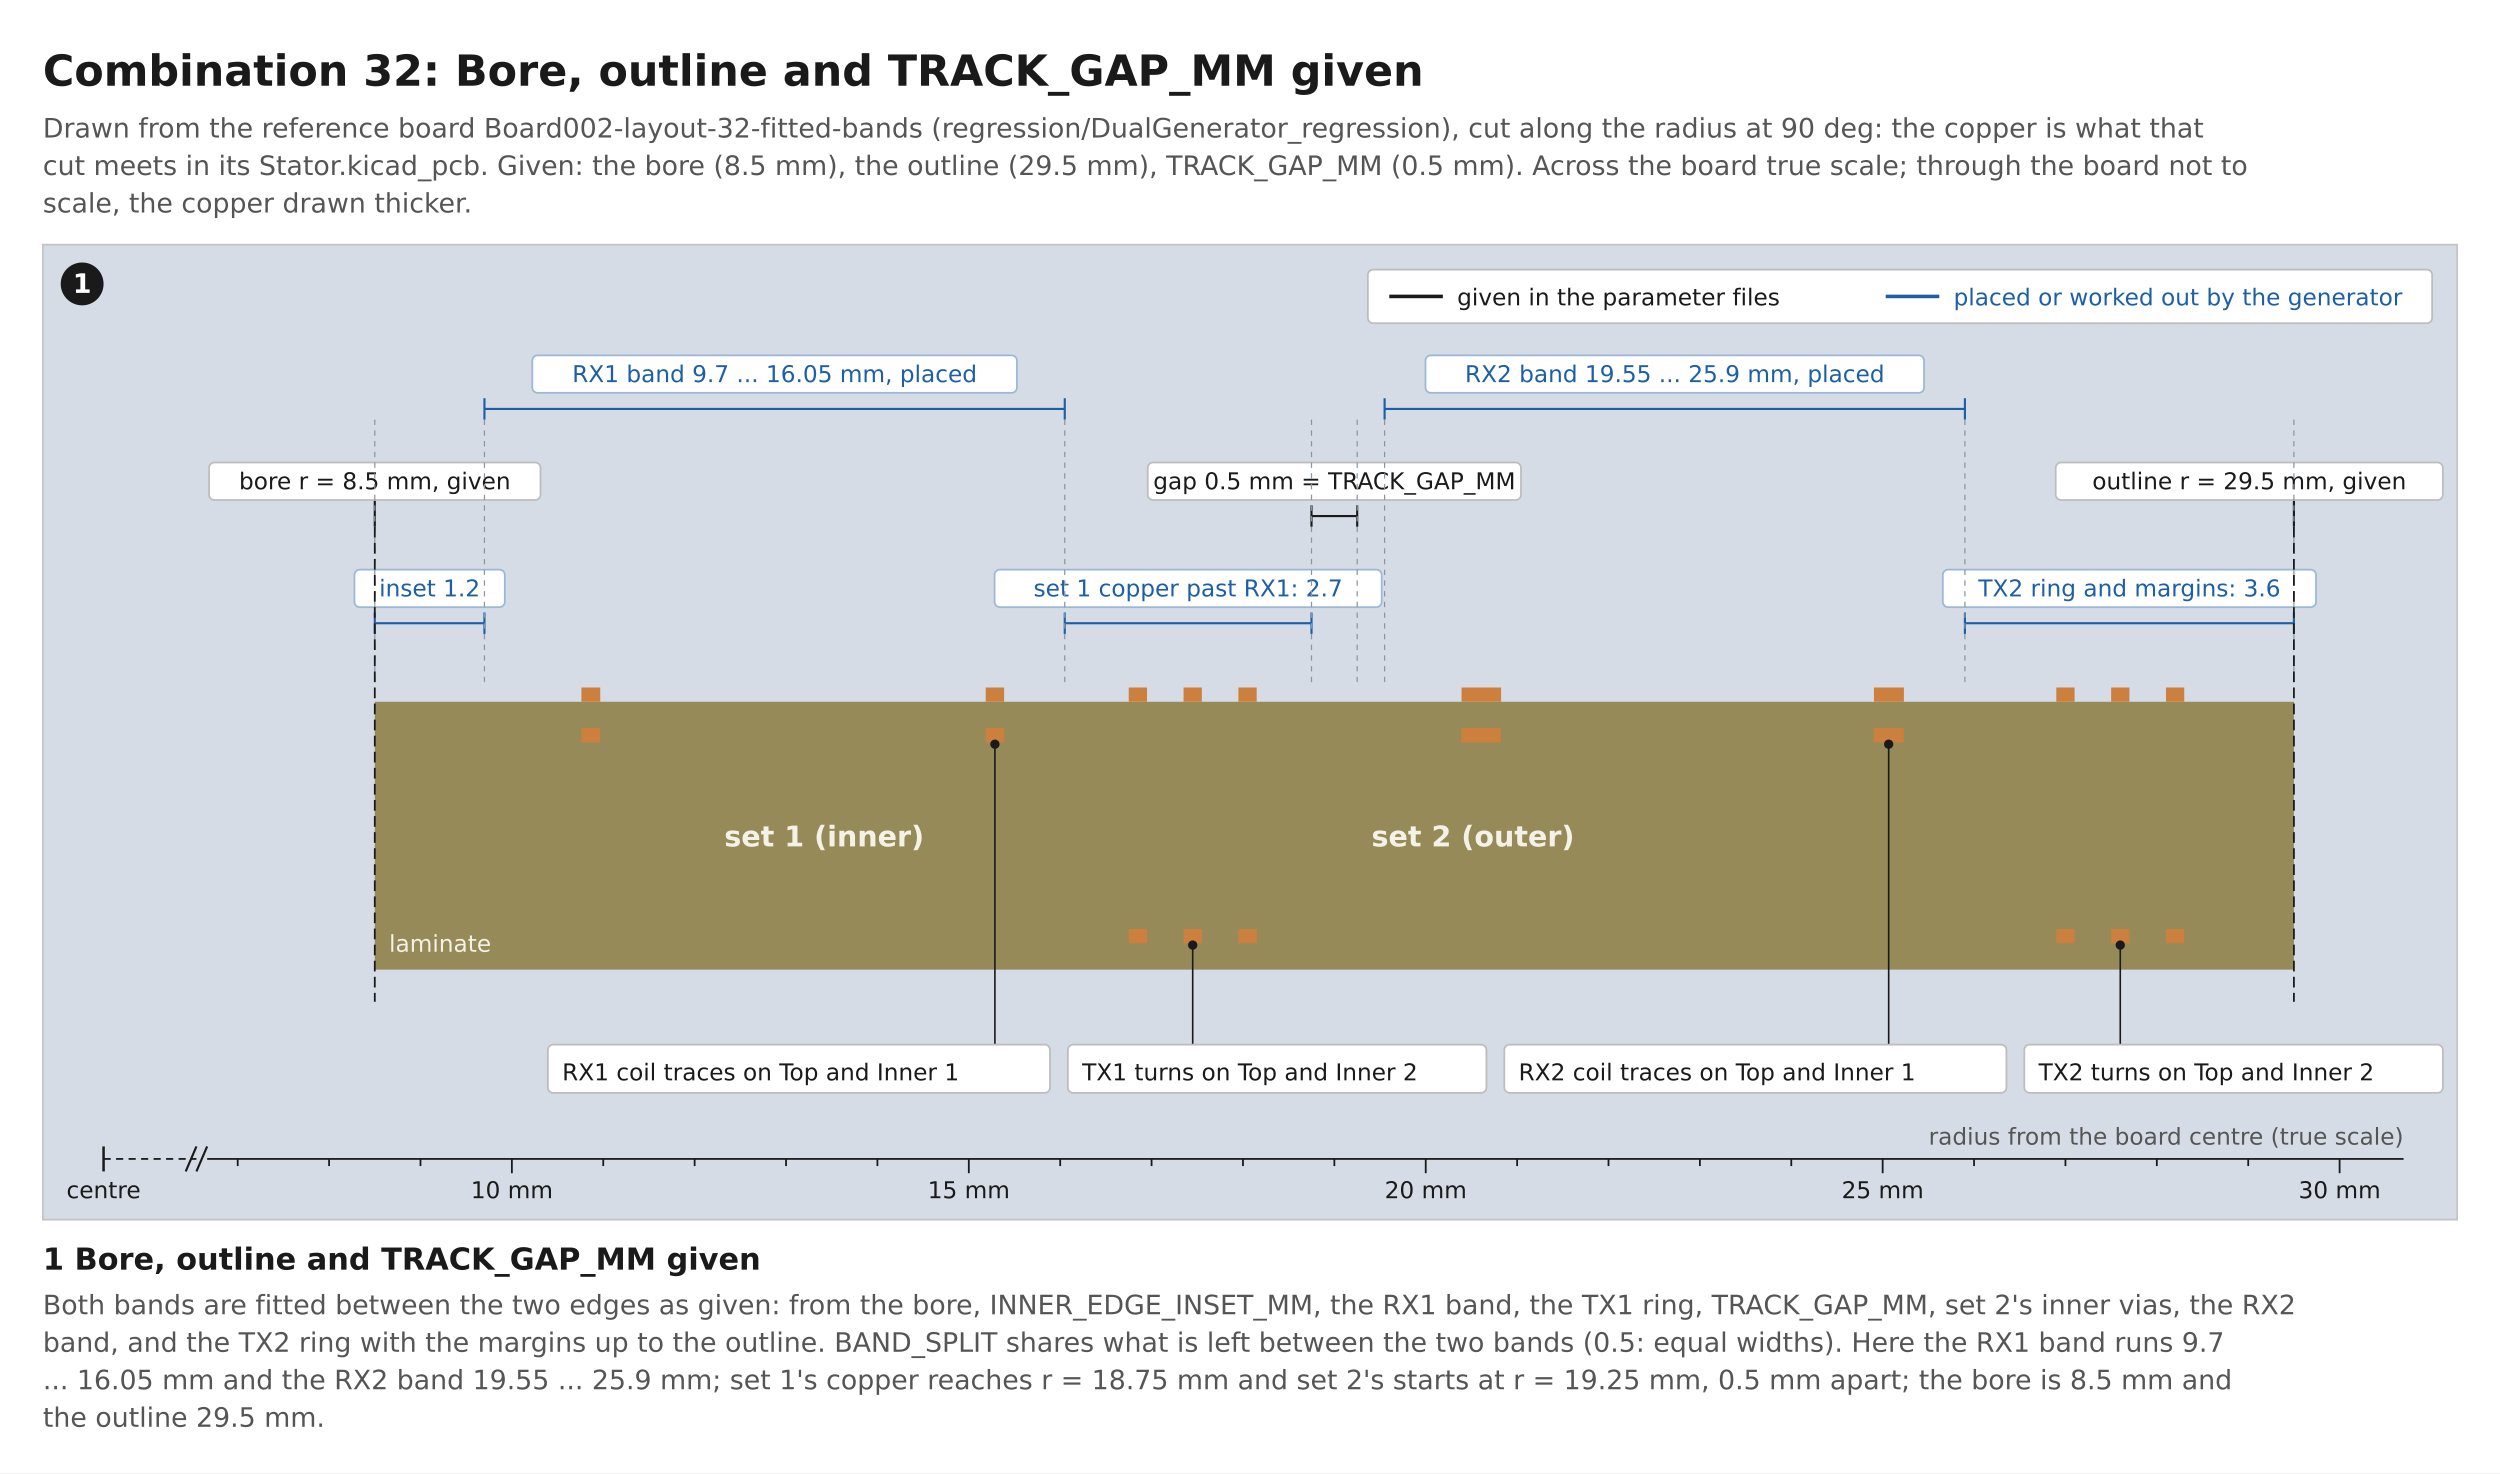
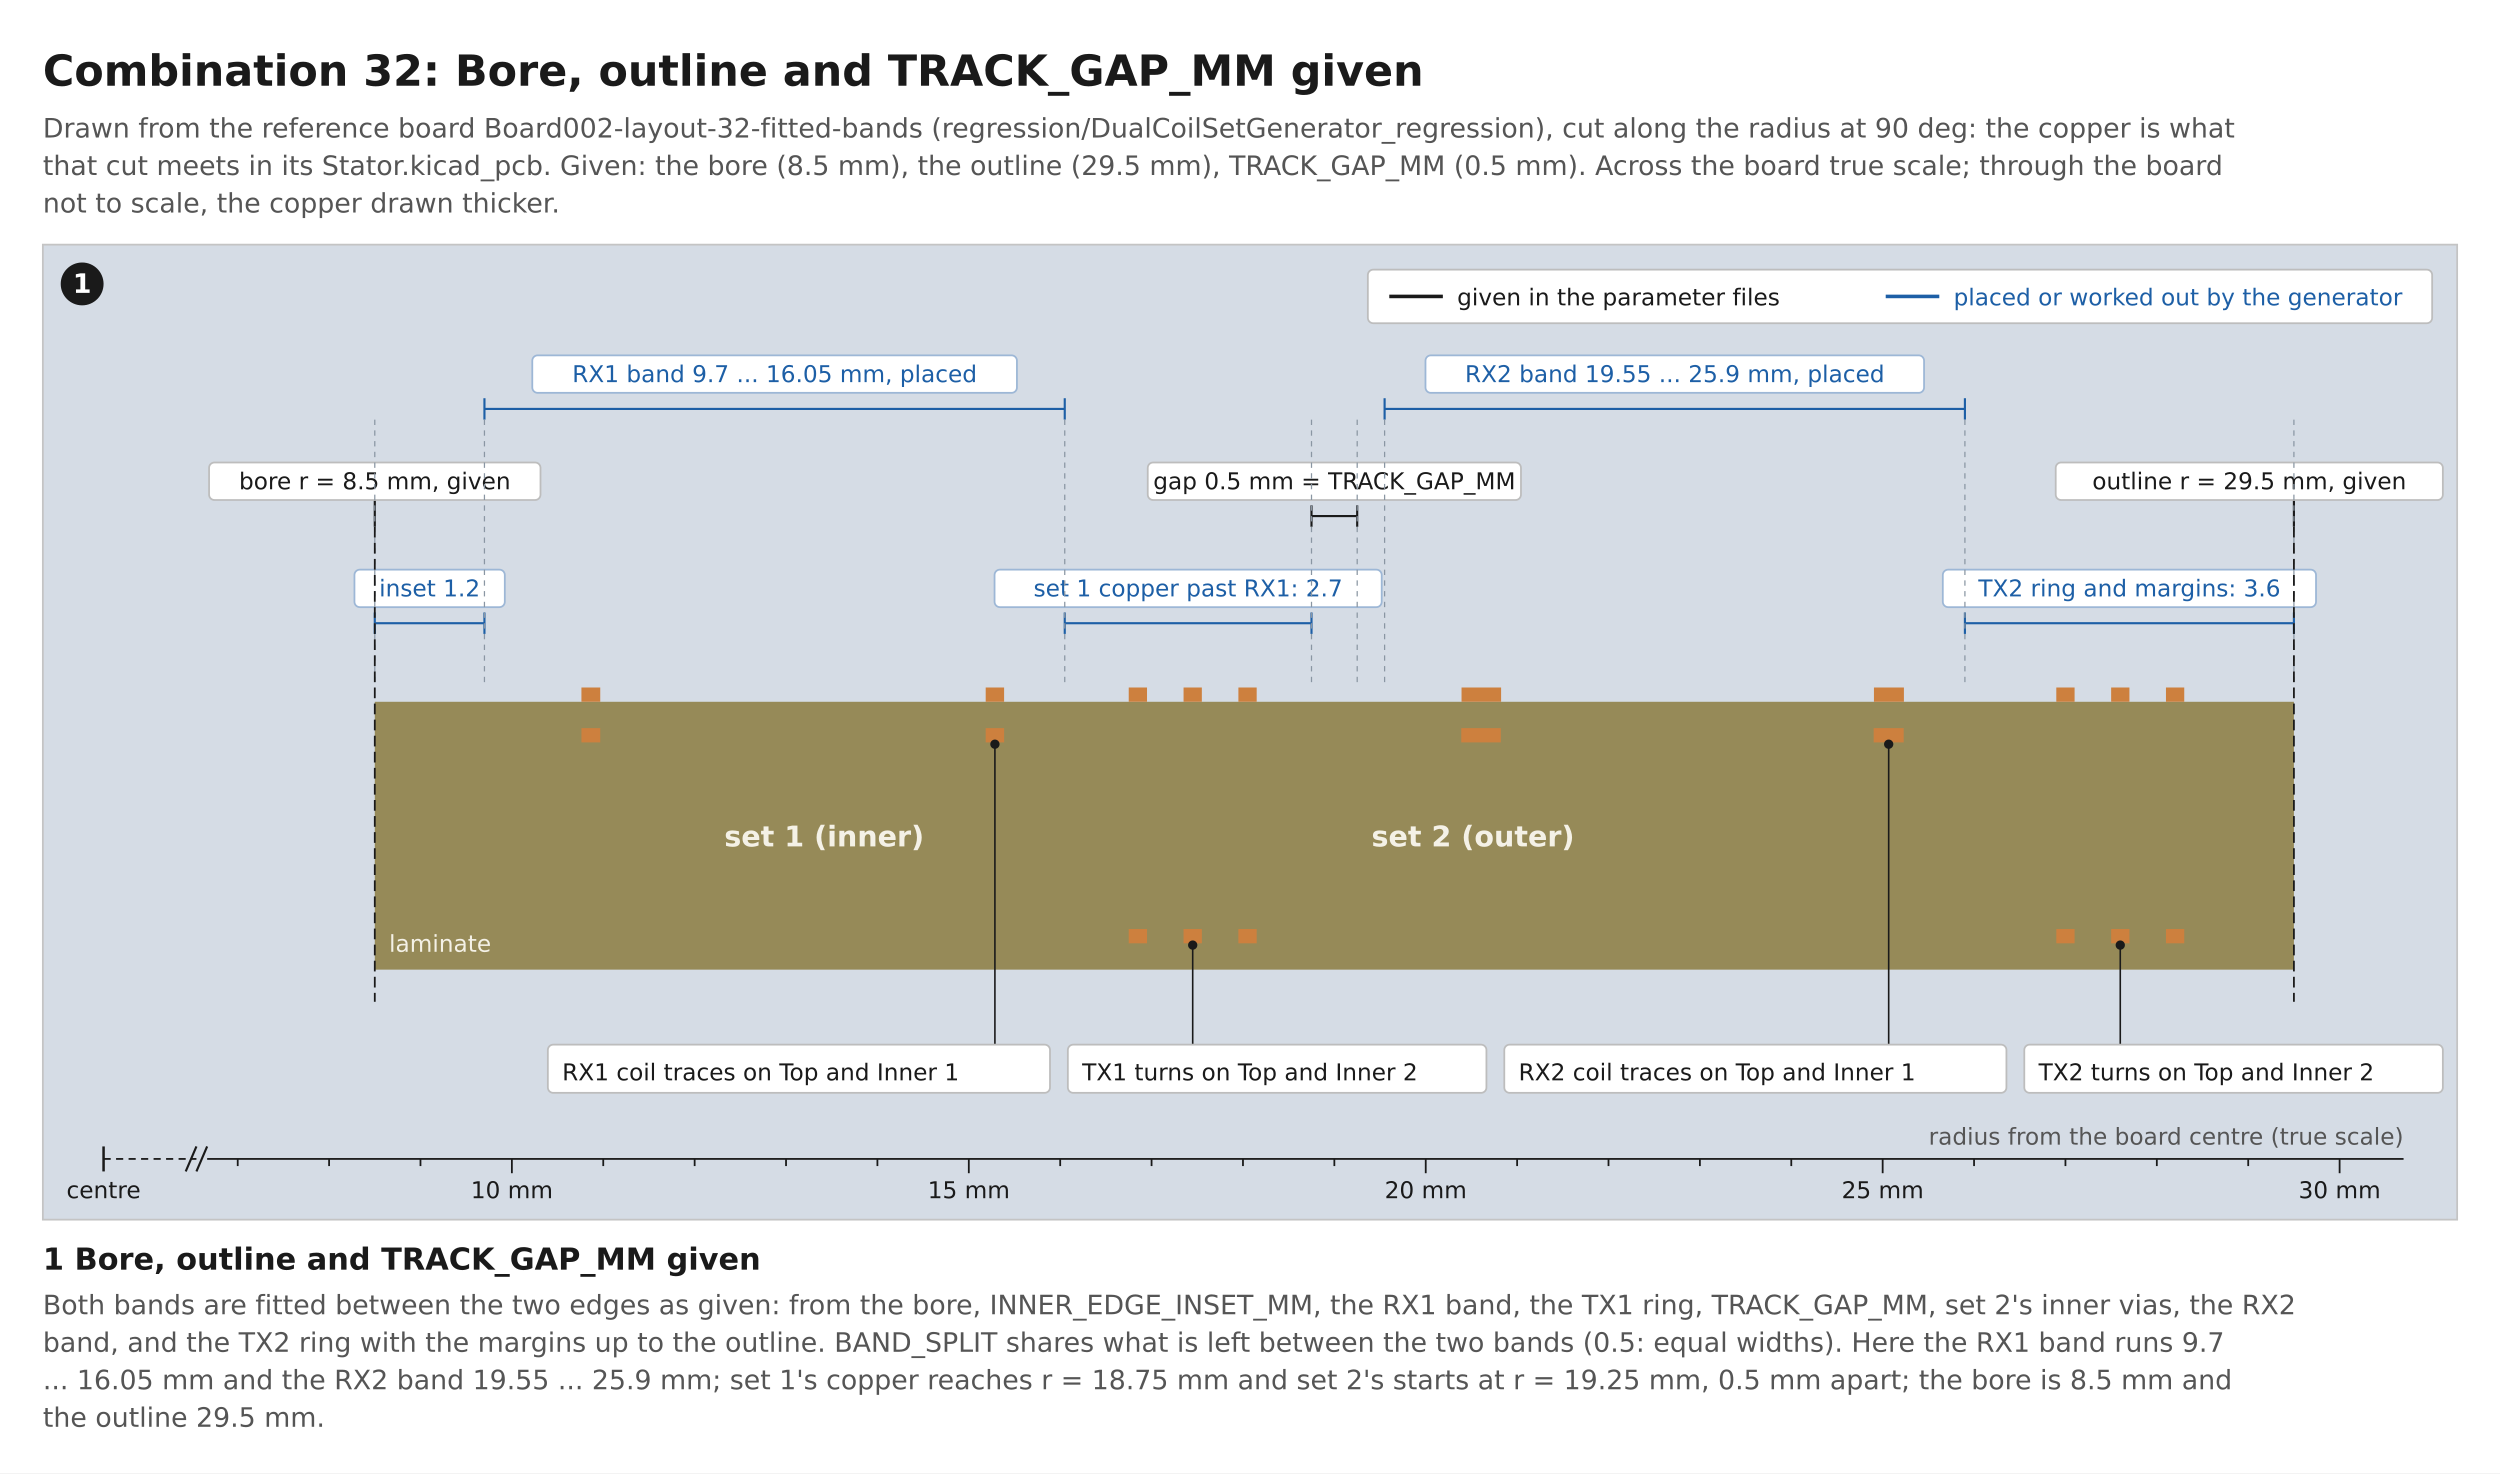
<svg xmlns="http://www.w3.org/2000/svg" width="1400" height="825" viewBox="0 0 1400 825" font-family="DejaVu Sans, Arial, Helvetica, sans-serif">
  <rect width="100%" height="100%" fill="#ffffff" />
  <rect x="24" y="137" width="1352" height="546" fill="#d5dce5" stroke="#c4c4c4" stroke-width="1" />
  <text x="24" y="48" font-size="24" font-weight="bold" fill="#1a1a1a">Combination 32: Bore, outline and TRACK_GAP_MM given</text>
-   <text x="24" y="77" font-size="15" fill="#555555">Drawn from the reference board Board002-layout-32-fitted-bands (regression/DualGenerator_regression), cut along the radius at 90 deg: the copper is what that</text>
-   <text x="24" y="98" font-size="15" fill="#555555">cut meets in its Stator.kicad_pcb. Given: the bore (8.5 mm), the outline (29.5 mm), TRACK_GAP_MM (0.5 mm). Across the board true scale; through the board not to</text>
-   <text x="24" y="119" font-size="15" fill="#555555">scale, the copper drawn thicker.</text>
+   <text x="24" y="77" font-size="15" fill="#555555">Drawn from the reference board Board002-layout-32-fitted-bands (regression/DualCoilSetGenerator_regression), cut along the radius at 90 deg: the copper is what</text>
+   <text x="24" y="98" font-size="15" fill="#555555">that cut meets in its Stator.kicad_pcb. Given: the bore (8.5 mm), the outline (29.5 mm), TRACK_GAP_MM (0.5 mm). Across the board true scale; through the board</text>
+   <text x="24" y="119" font-size="15" fill="#555555">not to scale, the copper drawn thicker.</text>
  <rect x="766" y="151" width="596" height="30" rx="3" fill="#ffffff" stroke="#bdbdbd" stroke-width="1" />
  <line x1="778" y1="166" x2="808" y2="166" stroke="#1a1a1a" stroke-width="2" />
  <text x="816" y="171" font-size="13" fill="#1a1a1a">given in the parameter files</text>
  <line x1="1056" y1="166" x2="1086" y2="166" stroke="#1d5fa6" stroke-width="2" />
  <text x="1094" y="171" font-size="13" fill="#1d5fa6">placed or worked out by the generator</text>
  <line x1="271.29" y1="229" x2="596.26" y2="229" stroke="#1d5fa6" stroke-width="1.2" />
  <line x1="271.29" y1="223" x2="271.29" y2="235" stroke="#1d5fa6" stroke-width="1.2" />
  <line x1="596.26" y1="223" x2="596.26" y2="235" stroke="#1d5fa6" stroke-width="1.2" />
  <rect x="298.08" y="199" width="271.4" height="21" rx="3" fill="#ffffff" stroke="#9db7d6" stroke-width="1" />
  <text x="433.78" y="214" font-size="13" text-anchor="middle" fill="#1d5fa6">RX1 band 9.7 ... 16.05 mm, placed</text>
  <line x1="775.38" y1="229" x2="1100.35" y2="229" stroke="#1d5fa6" stroke-width="1.2" />
  <line x1="775.38" y1="223" x2="775.38" y2="235" stroke="#1d5fa6" stroke-width="1.2" />
  <line x1="1100.35" y1="223" x2="1100.35" y2="235" stroke="#1d5fa6" stroke-width="1.2" />
  <rect x="798.27" y="199" width="279.2" height="21" rx="3" fill="#ffffff" stroke="#9db7d6" stroke-width="1" />
  <text x="937.87" y="214" font-size="13" text-anchor="middle" fill="#1d5fa6">RX2 band 19.55 ... 25.9 mm, placed</text>
  <line x1="209.88" y1="280" x2="209.88" y2="295" stroke="#1a1a1a" stroke-width="1.2" />
  <rect x="117.08" y="259" width="185.6" height="21" rx="3" fill="#ffffff" stroke="#bdbdbd" stroke-width="1" />
  <text x="209.88" y="274" font-size="13" text-anchor="middle" fill="#1a1a1a">bore r = 8.5 mm, given</text>
  <line x1="734.44" y1="289" x2="760.03" y2="289" stroke="#1a1a1a" stroke-width="1.2" />
  <line x1="734.44" y1="283" x2="734.44" y2="295" stroke="#1a1a1a" stroke-width="1.2" />
  <line x1="760.03" y1="283" x2="760.03" y2="295" stroke="#1a1a1a" stroke-width="1.2" />
  <rect x="642.74" y="259" width="209" height="21" rx="3" fill="#ffffff" stroke="#bdbdbd" stroke-width="1" />
  <text x="747.24" y="274" font-size="13" text-anchor="middle" fill="#1a1a1a">gap 0.5 mm = TRACK_GAP_MM</text>
  <line x1="1284.59" y1="280" x2="1284.59" y2="295" stroke="#1a1a1a" stroke-width="1.2" />
  <rect x="1151.2" y="259" width="216.8" height="21" rx="3" fill="#ffffff" stroke="#bdbdbd" stroke-width="1" />
  <text x="1259.6" y="274" font-size="13" text-anchor="middle" fill="#1a1a1a">outline r = 29.5 mm, given</text>
  <line x1="209.88" y1="349" x2="271.29" y2="349" stroke="#1d5fa6" stroke-width="1.2" />
  <line x1="209.88" y1="343" x2="209.88" y2="355" stroke="#1d5fa6" stroke-width="1.2" />
  <line x1="271.29" y1="343" x2="271.29" y2="355" stroke="#1d5fa6" stroke-width="1.2" />
  <rect x="198.49" y="319" width="84.2" height="21" rx="3" fill="#ffffff" stroke="#9db7d6" stroke-width="1" />
  <text x="240.59" y="334" font-size="13" text-anchor="middle" fill="#1d5fa6">inset 1.2</text>
  <line x1="596.26" y1="349" x2="734.44" y2="349" stroke="#1d5fa6" stroke-width="1.2" />
  <line x1="596.26" y1="343" x2="596.26" y2="355" stroke="#1d5fa6" stroke-width="1.2" />
  <line x1="734.44" y1="343" x2="734.44" y2="355" stroke="#1d5fa6" stroke-width="1.2" />
  <rect x="556.95" y="319" width="216.8" height="21" rx="3" fill="#ffffff" stroke="#9db7d6" stroke-width="1" />
  <text x="665.35" y="334" font-size="13" text-anchor="middle" fill="#1d5fa6">set 1 copper past RX1: 2.7</text>
  <line x1="1100.35" y1="349" x2="1284.59" y2="349" stroke="#1d5fa6" stroke-width="1.2" />
  <line x1="1100.35" y1="343" x2="1100.35" y2="355" stroke="#1d5fa6" stroke-width="1.2" />
  <line x1="1284.59" y1="343" x2="1284.59" y2="355" stroke="#1d5fa6" stroke-width="1.2" />
  <rect x="1087.97" y="319" width="209" height="21" rx="3" fill="#ffffff" stroke="#9db7d6" stroke-width="1" />
  <text x="1192.47" y="334" font-size="13" text-anchor="middle" fill="#1d5fa6">TX2 ring and margins: 3.6</text>
  <line x1="209.88" y1="235" x2="209.88" y2="383" stroke="#8a96a3" stroke-width="0.7" stroke-dasharray="3 3" />
  <line x1="271.29" y1="235" x2="271.29" y2="383" stroke="#8a96a3" stroke-width="0.7" stroke-dasharray="3 3" />
  <line x1="596.26" y1="235" x2="596.26" y2="383" stroke="#8a96a3" stroke-width="0.7" stroke-dasharray="3 3" />
  <line x1="734.44" y1="235" x2="734.44" y2="383" stroke="#8a96a3" stroke-width="0.7" stroke-dasharray="3 3" />
  <line x1="760.03" y1="235" x2="760.03" y2="383" stroke="#8a96a3" stroke-width="0.7" stroke-dasharray="3 3" />
  <line x1="775.38" y1="235" x2="775.38" y2="383" stroke="#8a96a3" stroke-width="0.7" stroke-dasharray="3 3" />
  <line x1="1100.35" y1="235" x2="1100.35" y2="383" stroke="#8a96a3" stroke-width="0.7" stroke-dasharray="3 3" />
  <line x1="1284.59" y1="235" x2="1284.59" y2="383" stroke="#8a96a3" stroke-width="0.7" stroke-dasharray="3 3" />
  <rect x="209.88" y="393" width="1074.71" height="150" fill="#968a58" stroke="none" stroke-width="1" />
  <rect x="325.6" y="385" width="10.54" height="8" fill="#cd803e" stroke="none" stroke-width="1" />
  <rect x="551.99" y="385" width="10.31" height="8" fill="#cd803e" stroke="none" stroke-width="1" />
  <rect x="632.09" y="385" width="10.24" height="8" fill="#cd803e" stroke="none" stroke-width="1" />
  <rect x="662.79" y="385" width="10.24" height="8" fill="#cd803e" stroke="none" stroke-width="1" />
  <rect x="693.5" y="385" width="10.24" height="8" fill="#cd803e" stroke="none" stroke-width="1" />
  <rect x="818.46" y="385" width="22.16" height="8" fill="#cd803e" stroke="none" stroke-width="1" />
  <rect x="1049.41" y="385" width="16.78" height="8" fill="#cd803e" stroke="none" stroke-width="1" />
  <rect x="1151.53" y="385" width="10.24" height="8" fill="#cd803e" stroke="none" stroke-width="1" />
  <rect x="1182.24" y="385" width="10.24" height="8" fill="#cd803e" stroke="none" stroke-width="1" />
  <rect x="1212.94" y="385" width="10.24" height="8" fill="#cd803e" stroke="none" stroke-width="1" />
  <rect x="325.6" y="407.75" width="10.54" height="8" fill="#cd803e" stroke="none" stroke-width="1" />
  <rect x="551.99" y="407.75" width="10.31" height="8" fill="#cd803e" stroke="none" stroke-width="1" />
  <rect x="818.3" y="407.75" width="22.14" height="8" fill="#cd803e" stroke="none" stroke-width="1" />
  <rect x="1049.26" y="407.75" width="16.81" height="8" fill="#cd803e" stroke="none" stroke-width="1" />
  <rect x="632.09" y="520.25" width="10.24" height="8" fill="#cd803e" stroke="none" stroke-width="1" />
  <rect x="662.79" y="520.25" width="10.24" height="8" fill="#cd803e" stroke="none" stroke-width="1" />
  <rect x="693.5" y="520.25" width="10.24" height="8" fill="#cd803e" stroke="none" stroke-width="1" />
  <rect x="1151.53" y="520.25" width="10.24" height="8" fill="#cd803e" stroke="none" stroke-width="1" />
  <rect x="1182.24" y="520.25" width="10.24" height="8" fill="#cd803e" stroke="none" stroke-width="1" />
  <rect x="1212.94" y="520.25" width="10.24" height="8" fill="#cd803e" stroke="none" stroke-width="1" />
  <text x="217.88" y="533" font-size="13" fill="#f4f1e6">laminate</text>
  <line x1="209.88" y1="295" x2="209.88" y2="561" stroke="#1a1a1a" stroke-width="1" stroke-dasharray="6 3" />
  <line x1="1284.59" y1="295" x2="1284.59" y2="561" stroke="#1a1a1a" stroke-width="1" stroke-dasharray="6 3" />
  <text x="405.6" y="474" font-size="16" font-weight="bold" fill="#f4f1e6">set 1 (inner)</text>
  <text x="768.03" y="474" font-size="16" font-weight="bold" fill="#f4f1e6">set 2 (outer)</text>
  <line x1="557.15" y1="585" x2="557.15" y2="416.75" stroke="#1a1a1a" stroke-width="0.9" />
  <circle cx="557.15" cy="416.75" r="2.6" fill="#1a1a1a" />
  <rect x="306.8" y="585" width="281.2" height="27" rx="3" fill="#ffffff" stroke="#bdbdbd" stroke-width="1" />
  <text x="314.8" y="605" font-size="13" fill="#1a1a1a">RX1 coil traces on Top and Inner 1</text>
  <line x1="667.91" y1="585" x2="667.91" y2="529.25" stroke="#1a1a1a" stroke-width="0.9" />
  <circle cx="667.91" cy="529.25" r="2.6" fill="#1a1a1a" />
  <rect x="598" y="585" width="234.4" height="27" rx="3" fill="#ffffff" stroke="#bdbdbd" stroke-width="1" />
  <text x="606" y="605" font-size="13" fill="#1a1a1a">TX1 turns on Top and Inner 2</text>
  <line x1="1057.66" y1="585" x2="1057.66" y2="416.75" stroke="#1a1a1a" stroke-width="0.9" />
  <circle cx="1057.66" cy="416.75" r="2.6" fill="#1a1a1a" />
  <rect x="842.4" y="585" width="281.2" height="27" rx="3" fill="#ffffff" stroke="#bdbdbd" stroke-width="1" />
  <text x="850.4" y="605" font-size="13" fill="#1a1a1a">RX2 coil traces on Top and Inner 1</text>
  <line x1="1187.35" y1="585" x2="1187.35" y2="529.25" stroke="#1a1a1a" stroke-width="0.9" />
  <circle cx="1187.35" cy="529.25" r="2.6" fill="#1a1a1a" />
  <rect x="1133.6" y="585" width="234.4" height="27" rx="3" fill="#ffffff" stroke="#bdbdbd" stroke-width="1" />
  <text x="1141.6" y="605" font-size="13" fill="#1a1a1a">TX2 turns on Top and Inner 2</text>
  <line x1="58" y1="649" x2="110" y2="649" stroke="#1a1a1a" stroke-width="1" stroke-dasharray="4 3" />
  <line x1="110" y1="642" x2="104" y2="656" stroke="#1a1a1a" stroke-width="1.2" />
  <line x1="116" y1="642" x2="110" y2="656" stroke="#1a1a1a" stroke-width="1.2" />
  <line x1="116" y1="649" x2="1346" y2="649" stroke="#1a1a1a" stroke-width="1" />
  <line x1="58" y1="642" x2="58" y2="656" stroke="#1a1a1a" stroke-width="1.4" />
  <text x="58" y="671" font-size="13" text-anchor="middle" fill="#1a1a1a">centre</text>
  <line x1="133.12" y1="649" x2="133.12" y2="653" stroke="#1a1a1a" stroke-width="1" />
  <line x1="184.29" y1="649" x2="184.29" y2="653" stroke="#1a1a1a" stroke-width="1" />
  <line x1="235.47" y1="649" x2="235.47" y2="653" stroke="#1a1a1a" stroke-width="1" />
  <line x1="286.65" y1="649" x2="286.65" y2="657" stroke="#1a1a1a" stroke-width="1" />
  <text x="286.65" y="671" font-size="13" text-anchor="middle" fill="#1a1a1a">10 mm</text>
  <line x1="337.82" y1="649" x2="337.82" y2="653" stroke="#1a1a1a" stroke-width="1" />
  <line x1="389" y1="649" x2="389" y2="653" stroke="#1a1a1a" stroke-width="1" />
  <line x1="440.18" y1="649" x2="440.18" y2="653" stroke="#1a1a1a" stroke-width="1" />
  <line x1="491.35" y1="649" x2="491.35" y2="653" stroke="#1a1a1a" stroke-width="1" />
  <line x1="542.53" y1="649" x2="542.53" y2="657" stroke="#1a1a1a" stroke-width="1" />
  <text x="542.53" y="671" font-size="13" text-anchor="middle" fill="#1a1a1a">15 mm</text>
  <line x1="593.71" y1="649" x2="593.71" y2="653" stroke="#1a1a1a" stroke-width="1" />
  <line x1="644.88" y1="649" x2="644.88" y2="653" stroke="#1a1a1a" stroke-width="1" />
  <line x1="696.06" y1="649" x2="696.06" y2="653" stroke="#1a1a1a" stroke-width="1" />
  <line x1="747.24" y1="649" x2="747.24" y2="653" stroke="#1a1a1a" stroke-width="1" />
  <line x1="798.41" y1="649" x2="798.41" y2="657" stroke="#1a1a1a" stroke-width="1" />
  <text x="798.41" y="671" font-size="13" text-anchor="middle" fill="#1a1a1a">20 mm</text>
  <line x1="849.59" y1="649" x2="849.59" y2="653" stroke="#1a1a1a" stroke-width="1" />
  <line x1="900.76" y1="649" x2="900.76" y2="653" stroke="#1a1a1a" stroke-width="1" />
  <line x1="951.94" y1="649" x2="951.94" y2="653" stroke="#1a1a1a" stroke-width="1" />
  <line x1="1003.12" y1="649" x2="1003.12" y2="653" stroke="#1a1a1a" stroke-width="1" />
  <line x1="1054.29" y1="649" x2="1054.29" y2="657" stroke="#1a1a1a" stroke-width="1" />
  <text x="1054.29" y="671" font-size="13" text-anchor="middle" fill="#1a1a1a">25 mm</text>
  <line x1="1105.47" y1="649" x2="1105.47" y2="653" stroke="#1a1a1a" stroke-width="1" />
  <line x1="1156.65" y1="649" x2="1156.65" y2="653" stroke="#1a1a1a" stroke-width="1" />
  <line x1="1207.82" y1="649" x2="1207.82" y2="653" stroke="#1a1a1a" stroke-width="1" />
  <line x1="1259" y1="649" x2="1259" y2="653" stroke="#1a1a1a" stroke-width="1" />
  <line x1="1310.18" y1="649" x2="1310.18" y2="657" stroke="#1a1a1a" stroke-width="1" />
  <text x="1310.18" y="671" font-size="13" text-anchor="middle" fill="#1a1a1a">30 mm</text>
  <text x="1346" y="641" font-size="13" text-anchor="end" fill="#555555">radius from the board centre (true scale)</text>
  <circle cx="46" cy="159" r="12" fill="#1a1a1a" />
  <text x="46" y="164" font-size="15" font-weight="bold" text-anchor="middle" fill="#ffffff">1</text>
  <text x="24" y="711" font-size="17" font-weight="bold" fill="#1a1a1a">1  Bore, outline and TRACK_GAP_MM given</text>
  <text x="24" y="736" font-size="15" fill="#555555">Both bands are fitted between the two edges as given: from the bore, INNER_EDGE_INSET_MM, the RX1 band, the TX1 ring, TRACK_GAP_MM, set 2's inner vias, the RX2</text>
  <text x="24" y="757" font-size="15" fill="#555555">band, and the TX2 ring with the margins up to the outline. BAND_SPLIT shares what is left between the two bands (0.5: equal widths). Here the RX1 band runs 9.7</text>
  <text x="24" y="778" font-size="15" fill="#555555">... 16.05 mm and the RX2 band 19.55 ... 25.9 mm; set 1's copper reaches r = 18.75 mm and set 2's starts at r = 19.25 mm, 0.5 mm apart; the bore is 8.5 mm and</text>
  <text x="24" y="799" font-size="15" fill="#555555">the outline 29.5 mm.</text>
</svg>
